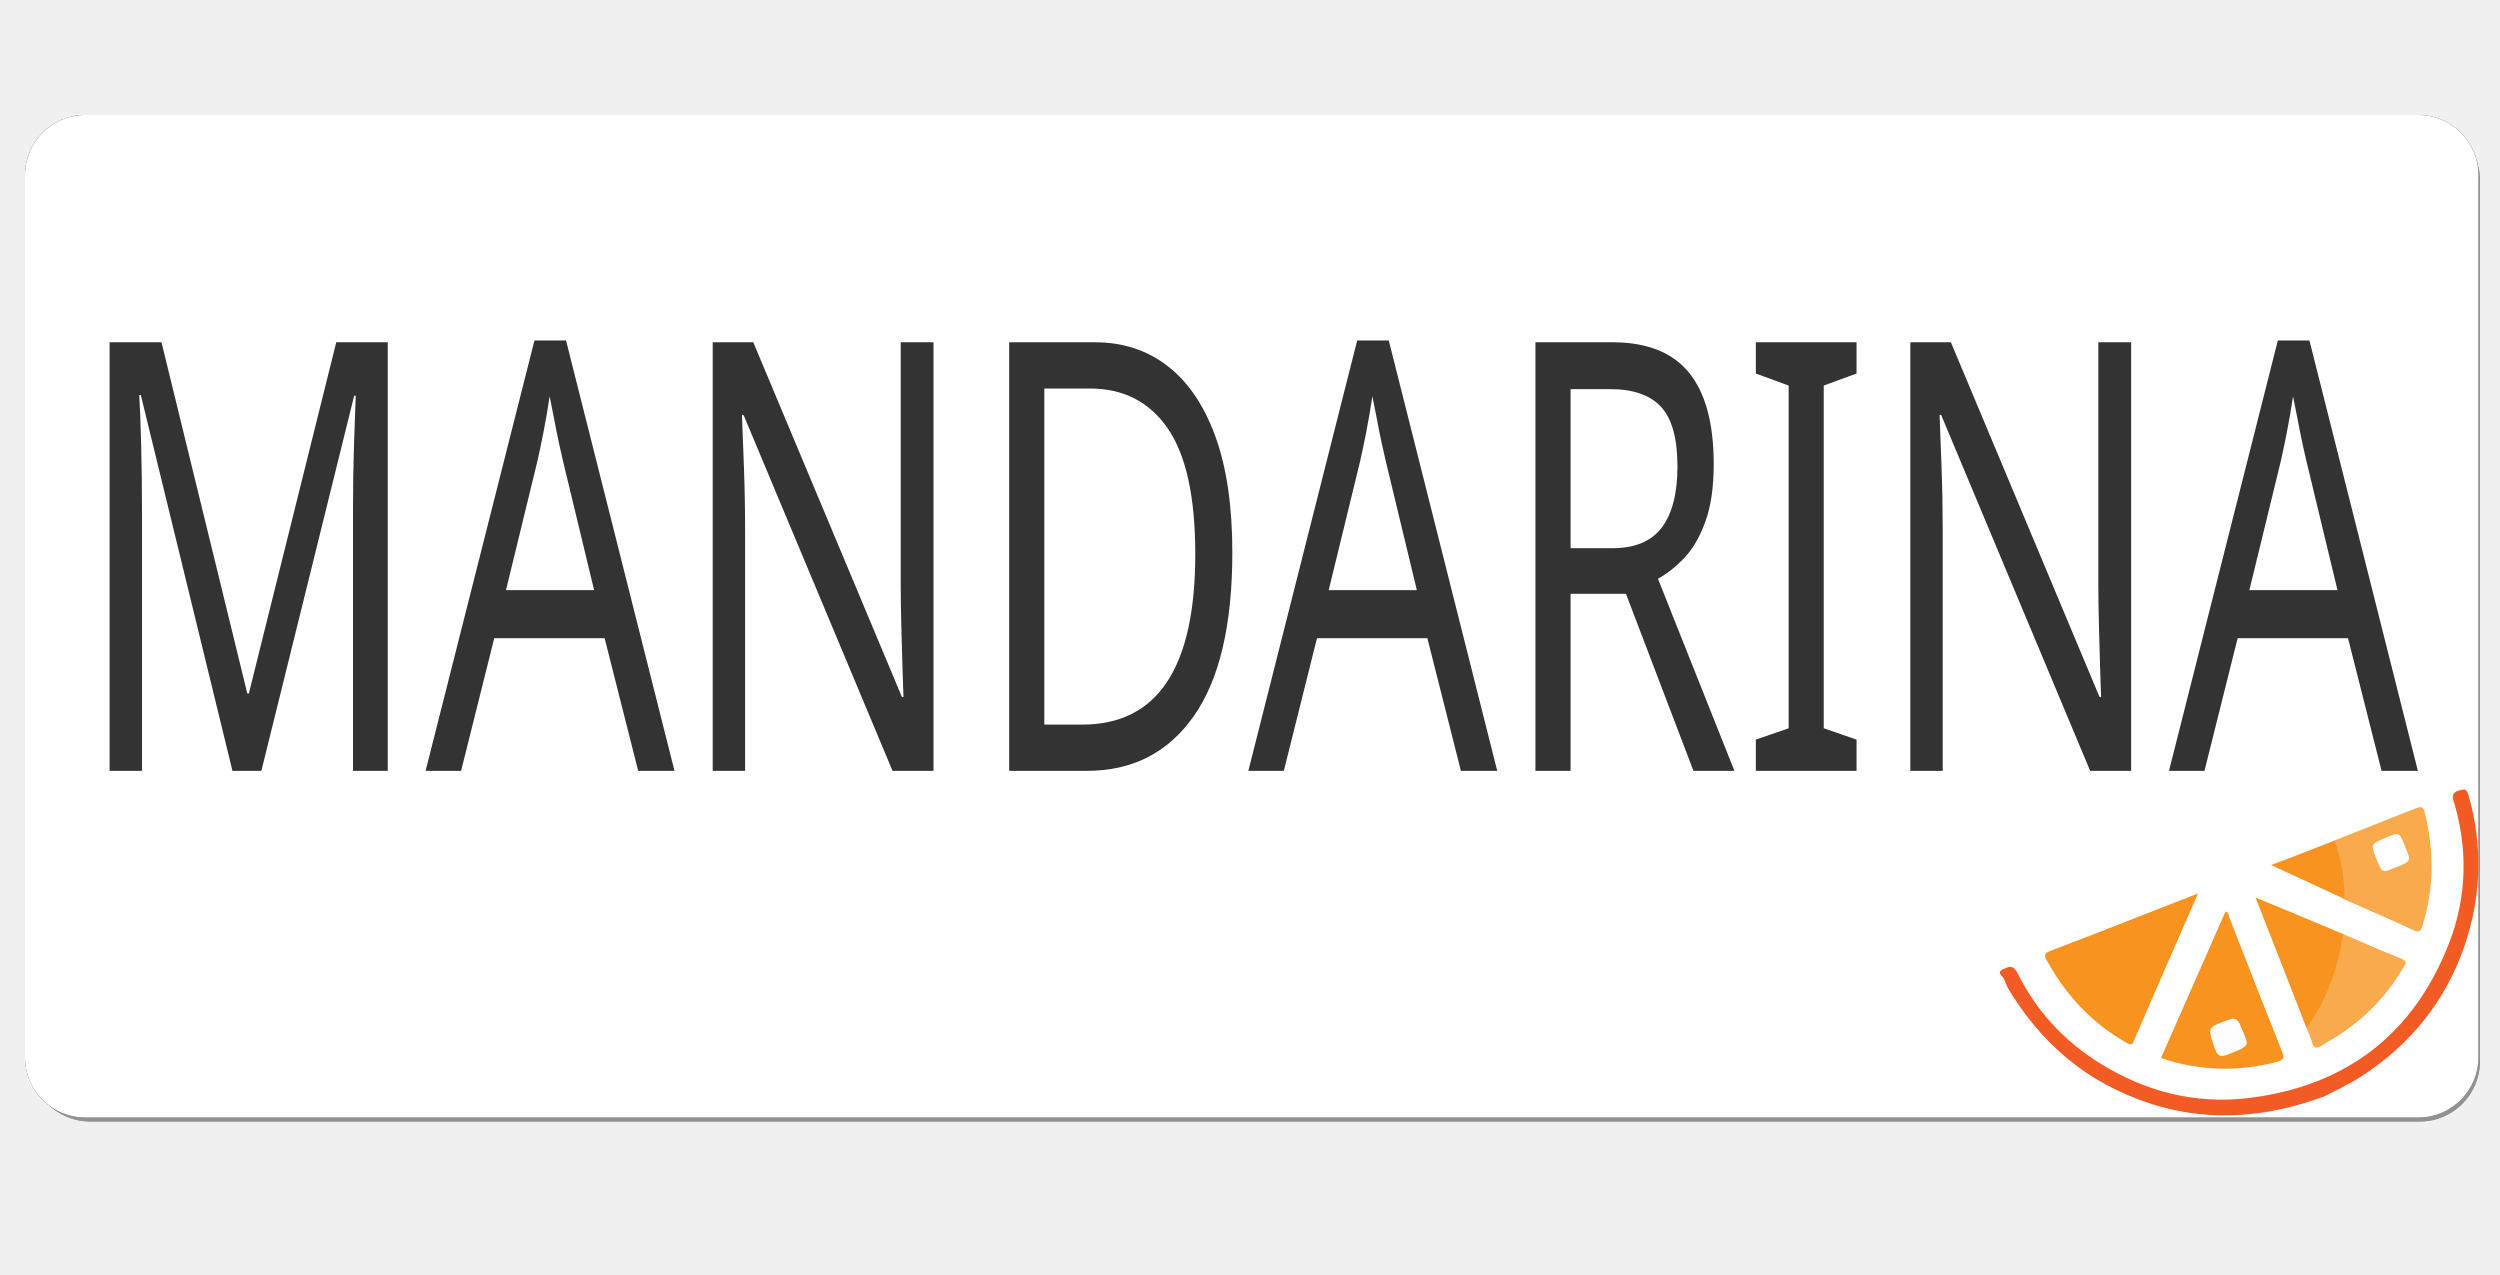
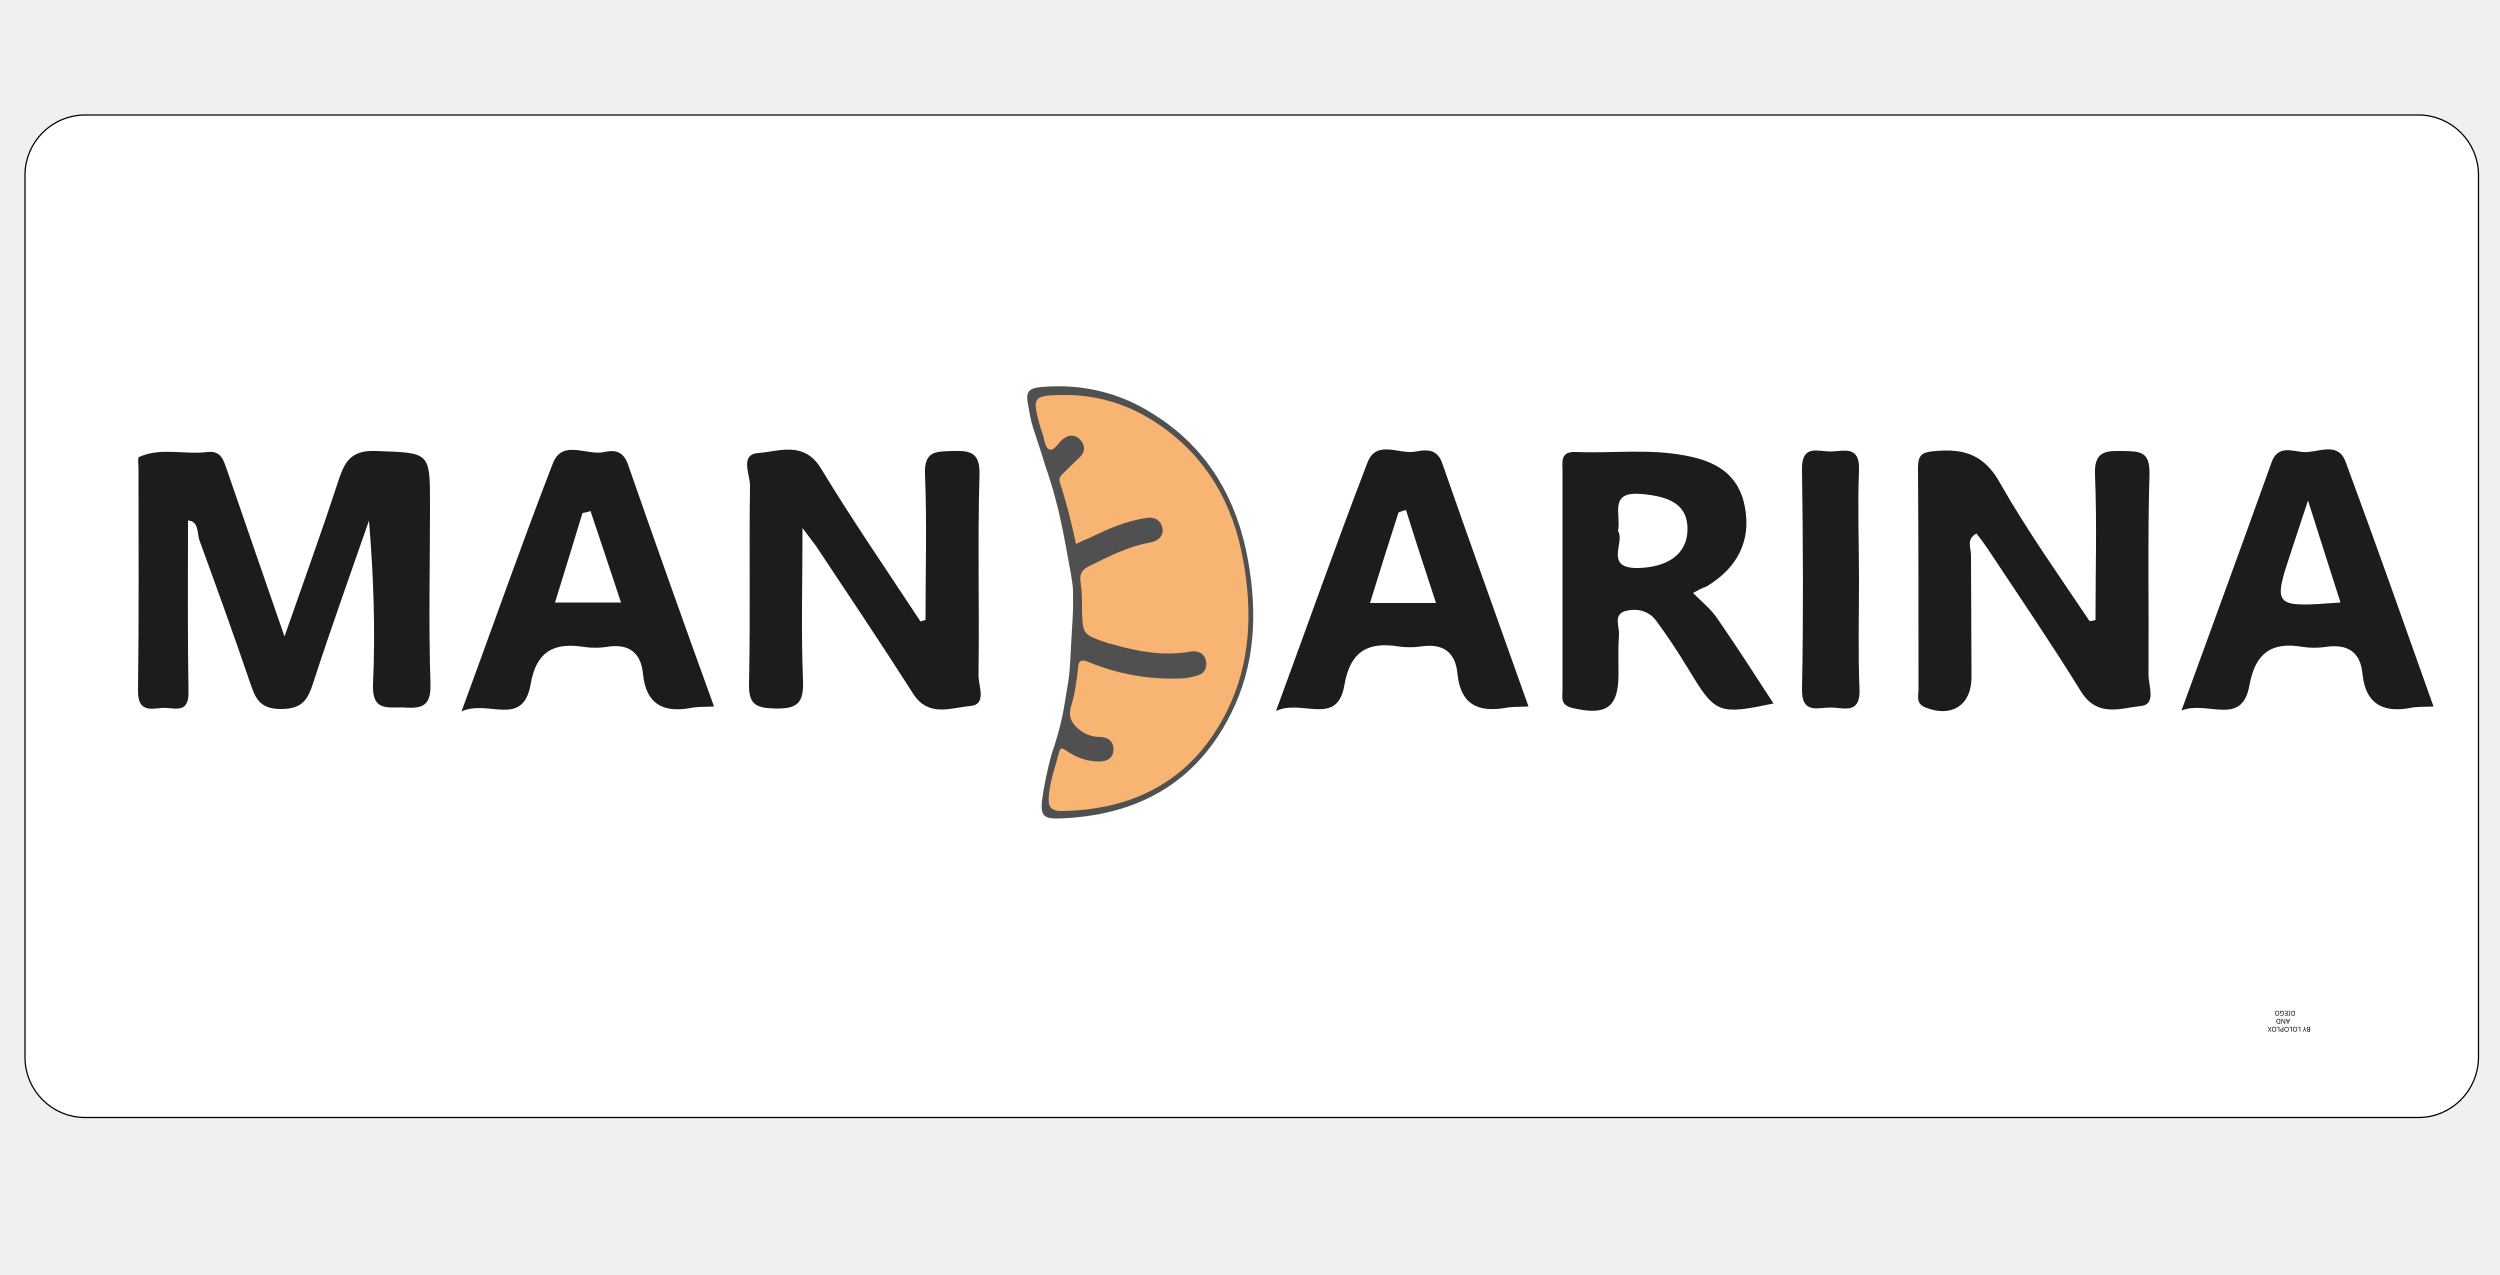
<svg xmlns="http://www.w3.org/2000/svg" version="1.1" id="Capa_1" x="0px" y="0px" viewBox="0 0 500 255" style="enable-background:new 0 0 500 255;" xml:space="preserve">
  <style type="text/css">
- 	.st0{opacity:0.5;}
- 	.st1{opacity:0.75;}
- 	.st2{fill:#333333;}
- 	.st3{fill:#FFFFFF;}
- 	.st4{fill:#F25B24;}
- 	.st5{fill:#F7931E;}
- 	.st6{fill:#F9AA4C;}
- 	.st7{fill:#FEFDFD;}
- 	.st8{fill:#FEFEFE;}
- 	.st9{font-family:'MicrosoftSansSerif';}
- 	.st10{font-size:120.052px;}
+ 	.st0{display:none;}
+ 	.st1{display:inline;fill:#333333;}
+ 	.st2{fill:#FFFFFF;stroke:#000000;stroke-width:0.25;stroke-miterlimit:10;}
+ 	.st3{fill:none;}
+ 	.st4{fill:#505050;}
+ 	.st5{fill:#F8B472;}
+ 	.st6{fill:#1C1C1C;}
+ 	.st7{display:none;fill:#1C1C1C;}
+ 	.st8{display:none;fill:#FFFFFF;}
+ 	.st9{fill:#FFFFFF;}
+ 	.st10{font-family:'MyriadPro-Regular';}
+ 	.st11{font-size:1.321px;}
</style>
+   <g class="st0">
+     <path class="st1" d="M484,224.3H18c-6.6,0-12-5.4-12-12V36.1c0-6.6,5.4-12,12-12h466c6.6,0,12,5.4,12,12v176.1   C496,218.9,490.6,224.3,484,224.3z" />
+   </g>
  <g>
-     <g class="st0">
-       <g class="st1">
-         <path d="M484,224.3H18c-6.6,0-12-5.4-12-12V36.1c0-6.6,5.4-12,12-12h466c6.6,0,12,5.4,12,12v176.1     C496,218.9,490.6,224.3,484,224.3z" />
-       </g>
-       <g>
-         <path class="st2" d="M484,224.3H18c-6.6,0-12-5.4-12-12V36.1c0-6.6,5.4-12,12-12h466c6.6,0,12,5.4,12,12v176.1     C496,218.9,490.6,224.3,484,224.3z" />
-       </g>
-     </g>
-     <g>
-       <g class="st1">
-         <path d="M483.7,223.5H17c-6.6,0-12-5.4-12-12V35c0-6.6,5.4-12,12-12h466.7c6.6,0,12,5.4,12,12v176.4     C495.7,218.1,490.3,223.5,483.7,223.5z" />
-       </g>
-       <g>
-         <path class="st3" d="M483.7,223.5H17c-6.6,0-12-5.4-12-12V35c0-6.6,5.4-12,12-12h466.7c6.6,0,12,5.4,12,12v176.4     C495.7,218.1,490.3,223.5,483.7,223.5z" />
-       </g>
-     </g>
-     <g>
-       <path class="st4" d="M464.8,219.3c-15,5.5-28.8,5-42.1-1.6c-8.9-4.4-15.7-11.2-20.9-19.7c-0.4-0.7-0.7-1.4-1-2.2    c-0.2-0.6-1.7-1.3-0.1-2c1.2-0.5,1.9-0.9,2.8,0.8c3.7,7.5,9.3,13.6,16.4,18c9.1,5.7,19.1,8.3,29.9,7c19.5-2.4,33.1-12.9,40.1-31.2    c3.4-8.9,3.7-18.3,1-27.6c-0.3-1-0.9-2.2,0.9-2.7c1.1-0.3,1.5-0.4,1.9,0.9c2.9,10.2,2.6,20.2-0.8,30.2c-3.8,11-10.7,19.6-20.5,26    C469.6,217,466.7,218.3,464.8,219.3z" />
-       <path class="st5" d="M439.6,178.7c-4.4,10-8.6,19.7-12.8,29.4c-0.3,0.8-0.6,1-1.4,0.5c-6.8-3.8-12-9.3-15.8-16.1    c-0.4-0.8-1.3-1.6,0.4-2.3C419.8,186.5,429.5,182.6,439.6,178.7z" />
-       <path class="st5" d="M432.2,211.6c4.3-9.8,8.6-19.5,12.9-29.3c0.6,0.1,0.6,0.7,0.7,1c3.5,9,7,18,10.6,27c0.5,1.3,0.4,1.7-1.1,2.1    C447.5,214.4,439.8,214.2,432.2,211.6z" />
-       <path class="st6" d="M466.9,168.1c5.5-2.2,10.9-4.3,16.4-6.5c0.9-0.3,1.3-0.3,1.6,0.7c1.9,7.6,2,15.2-0.4,22.8    c-0.4,1.2-0.6,1.5-1.9,0.9c-4.5-2.1-9.1-4.1-13.7-6.1c-0.4-0.5-0.5-1.1-0.5-1.7c-0.2-2.8-0.7-5.6-1.4-8.3    C466.8,169.3,466.6,168.7,466.9,168.1z" />
-       <path class="st5" d="M461.3,205.6c-3.4-8.7-6.8-17.5-10.2-26.1c5.8,2.4,11.6,4.8,17.5,7.3c0.5,0.6,0.3,1.2,0.2,1.9    c-0.9,5.6-2.9,10.8-5.9,15.5C462.5,204.8,462.2,205.5,461.3,205.6z" />
-       <path class="st6" d="M461.3,205.6c4.1-5.6,6.3-12,7.3-18.8c3.9,1.7,7.8,3.4,11.8,5c0.9,0.4,0.9,0.7,0.4,1.5    c-3.2,5.5-7.4,10-12.7,13.5c-1.2,0.8-2.5,1.5-3.7,2.3c-1,0.6-1.7,0.7-2-0.7C462.1,207.5,461.7,206.5,461.3,205.6z" />
-       <path class="st5" d="M466.9,168.1c1.4,3.8,2,7.7,2,11.7c-4.9-2.3-9.8-4.5-14.7-6.8C458.3,171.5,462.6,169.8,466.9,168.1z" />
-       <path class="st7" d="M444.5,204.4c2.9-1.1,2.9-1.1,4.3,2.4c1,2.4,0.9,2.4-2.7,3.9c-1.5,0.6-2.5,1-3.2-1.1    C441.6,205.6,441.5,205.6,444.5,204.4z" />
-       <path class="st8" d="M475.2,171.6c-1.1-2.8-1.1-2.8,2.3-4.2c2.4-1,2.4-1,3.8,2.6c0.9,2.3,0.9,2.3-2.7,3.7    C476.4,174.6,476.4,174.6,475.2,171.6z" />
-     </g>
-     <text transform="matrix(0.6499 0 0 1 14.354 154.1719)" class="st2 st9 st10">MANDARINA</text>
+     <path class="st2" d="M483.7,223.5H17c-6.6,0-12-5.4-12-12V35c0-6.6,5.4-12,12-12h466.7c6.6,0,12,5.4,12,12v176.4   C495.7,218.1,490.3,223.5,483.7,223.5z" />
  </g>
+   <path class="st3" d="M257.5,220.8c-93.7,0-187.4,0-281.2,0.1c-4.2,0-5-0.8-5-5c0.2-61.8,0.2-123.5,0-185.3c0-4,0.6-5.1,4.9-5.1  c187.6,0.1,375.3,0.1,562.9,0c3.8,0,4.7,0.8,4.7,4.7c-0.1,62-0.2,123.9,0,185.9c0,4.6-1.5,4.7-5.3,4.7  C444.9,220.8,351.2,220.8,257.5,220.8z" />
+   <g>
+     <path class="st4" d="M206.6,85.5c-0.5-1.5-0.7-3.1-1-4.6c-0.5-2.5,0.1-3.3,2.7-3.5c8.1-0.7,15.7,1.1,22.5,5.5   c10.8,6.8,16.6,16.9,18.8,29.1c1.9,10.6,1.5,21.1-3.5,30.9c-7,13.9-18.9,20.3-34.4,20.8c-3,0.1-3.6-0.7-3.3-3.6   c0.4-3,1.1-6.3,1.9-9.2c1.6-4.6,2.4-8.4,2.8-11.2c1-6,0.8-5,1.2-12.2c0.1-2.5,0.4-4.7,0.3-8.4c0-0.9,0.1-1.2-0.4-4.2   c-1.3-7.1-1.1-6.2-1.6-8.6c-0.5-2.4-1.2-5.9-2.6-10.3c-0.5-1.7-0.9-2.5-1.5-4.7" />
+     <path class="st5" d="M215.2,108.8c-0.9-4.2-1.9-8.3-3.2-12.2c-0.3-0.8,0-1.3,0.5-1.8c1.1-1.1,2.2-2.2,3.4-3.3   c1.2-1.2,1.2-2.4,0.1-3.6c-1.1-1.1-2.3-1-3.5,0c-0.9,0.7-1.6,2.3-2.6,2c-1-0.4-1-2.1-1.4-3.2c-0.5-1.4-0.9-2.9-1.2-4.3   c-0.5-2.4,0.1-3.1,2.5-3.3c7.7-0.6,14.8,1.1,21.2,5.3c10.2,6.6,15.7,16.3,17.7,28c1.8,10.2,1.4,20.3-3.3,29.8   c-6.6,13.3-17.8,19.6-32.5,20c-2.8,0.1-3.4-0.7-3.1-3.4c0.3-2.9,1.3-5.6,2-8.3c0.3-1.2,0.8-0.8,1.4-0.4c2,1.4,4.2,2.2,6.7,2.2   c1.7,0,2.8-0.8,2.8-2.5c0-1.6-1.2-2.4-2.7-2.4c-1.7,0-3.1-0.6-4.3-1.6c-1.4-1.2-2.1-2.5-1.5-4.5c0.8-2.5,1.1-5.1,1.4-7.6   c0.1-1.4,0.4-2,2.1-1.3c5.8,2.4,11.9,3.5,18.2,3.3c1.1,0,2.2-0.2,3.2-0.5c1.6-0.3,2.4-1.4,2.1-3c-0.3-1.5-1.5-2.1-3-1.9   c-5.5,1-10.7,0-15.9-1.5c-0.3-0.1-0.5-0.1-0.8-0.2c-5-1.7-5-1.7-5.1-6.9c0-1.8,0-3.6-0.3-5.3c-0.2-1.5,0.2-2.4,1.6-3.1   c4-2,7.9-4,12.3-4.8c1.8-0.3,2.8-1.5,2.5-2.9c-0.4-1.7-1.7-2.3-3.3-2c-4,0.6-7.7,2.2-11.3,4C217,107.9,216.2,108.3,215.2,108.8z" />
+   </g>
+   <g id="Capa_2">
+     <path class="st6" d="M56.9,127.3c3.8-10.9,7.5-21.1,10.9-31.5c1.3-4,2.9-5.8,7.5-5.6C86,90.6,86,90.3,86,101c0,12-0.3,24,0.1,35.9   c0.1,4.6-2,4.8-5.4,4.6c-3.2-0.1-6.3,0.8-6.1-4.6c0.5-10.9,0.1-21.8-0.8-32.8c-3.7,10.7-7.6,21.5-11.1,32.3   c-1.1,3.4-2.1,5.4-6.5,5.4c-4.6,0-5.2-2.5-6.3-5.6c-3.2-9.4-6.6-18.8-10-28.1c-0.5-1.4-0.1-3.9-2.3-4c0,11.5-0.1,22.9,0.1,34.3   c0.1,4.8-3.3,2.9-5.5,3.2c-2.5,0.3-4.6,0.5-4.6-3.4c0.2-14.8,0.1-29.6,0.1-44.5c0-0.8-0.2-2.2,0.1-2.3c4.4-2,9.2-0.4,13.7-1   c2.8-0.3,3.2,1.7,3.9,3.6C49.1,104.8,52.9,115.7,56.9,127.3z" />
+     <path class="st6" d="M185.1,124c0-9.7,0.3-19.4-0.1-29.1c-0.2-4.7,2.1-4.6,5.5-4.7c3.5-0.1,5.5,0.2,5.4,4.7   c-0.4,13.4,0,26.8-0.2,40.2c0,2.1,1.7,5.8-1.6,6.1c-3.8,0.3-8.4,2.4-11.5-2.5c-6.3-9.9-12.9-19.7-19.4-29.5   c-0.6-0.8-1.2-1.6-2.7-3.6c0,11-0.3,20.8,0.1,30.5c0.2,4.7-1.3,5.7-5.7,5.6c-3.8-0.1-5.2-0.9-5.1-5c0.3-13.2,0-26.4,0.2-39.6   c0-2.2-2.1-6.3,1.7-6.5c4.1-0.3,9.1-2.5,12.5,3.1c6.3,10.4,13.2,20.4,19.9,30.6C184.3,124.2,184.7,124.1,185.1,124z" />
+     <path class="st6" d="M419.1,124c0-9.7,0.3-19.4-0.1-29c-0.2-4.5,1.8-4.9,5.4-4.8c3.3,0.1,5.6-0.2,5.5,4.6   c-0.4,13.4-0.1,26.8-0.2,40.2c0,2.1,1.6,5.9-1.5,6.2c-4,0.4-8.7,2.4-12-2.9c-6-9.7-12.4-19.1-18.7-28.6c-0.7-1-1.4-2-2.2-3   c-2.1,1.1-1.1,2.9-1.1,4.3c0,8.1,0.1,16.2,0.1,24.4c0,5.6-3.9,8.2-9.2,6.1c-2-0.8-1.4-2.3-1.4-3.5c0-14.8,0-29.6-0.1-44.5   c0-2.8,1.1-3.1,3.6-3.3c5.7-0.5,9.7,0.8,12.8,6.4c5.4,9.5,11.8,18.5,17.9,27.6C418.4,124.2,418.8,124.1,419.1,124z" />
+     <path class="st7" d="M207.7,115.7c0-7.3,0-14.6,0-21.9c0-1.9-0.1-3.6,2.7-3.5c7.7,0.4,15.5-0.7,23.2,0.9   c12.9,2.6,18.7,9.4,19.4,22.7c0.6,12.4-6,22.6-16.9,26.1c-8.6,2.7-17.4,1.3-26.1,1.6c-3.2,0.1-2.1-2.4-2.2-3.9   C207.7,130.3,207.7,123,207.7,115.7z" />
+     <path class="st6" d="M338.6,118.6c1.8,1.8,3.7,3.3,5,5.3c3.8,5.5,7.4,11.1,11.1,16.8c-11.1,2.3-11.6,2.1-17.1-7   c-2-3.3-4.1-6.5-6.4-9.6c-1.5-2-3.9-2.5-6.1-1.9c-2.5,0.7-1.2,3.1-1.3,4.7c-0.2,2.6-0.1,5.3-0.1,7.9c0,6.7-2.4,8.4-9.2,6.8   c-2.5-0.6-2-2.1-2-3.6c0-14.6,0-29.2,0-43.8c0-1.7-0.5-3.9,2.5-3.8c7.3,0.3,14.7-0.7,22,0.7c6.1,1.1,10.8,3.7,12,10.4   c1.2,6.6-1.4,12-7.7,15.8C340.4,117.6,339.5,118.1,338.6,118.6z" />
+     <path class="st6" d="M92.3,142.3c6.4-17.4,12.1-33.7,18.3-49.7c1.9-4.8,6.8-1.4,10.3-2.2c2.1-0.5,3.8-0.1,4.7,2.5   c5.6,16.1,11.3,32.1,17.2,48.4c-1.9,0.1-3.3,0-4.7,0.3c-5.5,1-8.9-0.8-9.5-6.8c-0.4-4.4-3-6.2-7.4-5.4c-1.4,0.2-2.9,0.2-4.3,0   c-6.2-1-9.7,0.9-10.8,7.6C104.5,145.6,97.5,139.8,92.3,142.3z" />
+     <path class="st6" d="M305.7,141.3c-1.9,0.1-3.3,0-4.7,0.3c-5.5,0.9-8.9-0.8-9.5-6.8c-0.4-4.4-2.9-6.2-7.4-5.5   c-1.4,0.2-2.9,0.2-4.3,0c-6.2-1-9.7,0.9-10.9,7.6c-1.4,8.6-8.5,2.8-13.7,5.3c6.4-17.4,12.1-33.6,18.3-49.7c1.8-4.7,6.4-1.5,9.7-2.2   c2.1-0.4,4.3-0.6,5.3,2.5C294.1,108.9,299.9,124.9,305.7,141.3z" />
+     <path class="st6" d="M486.7,141.3c-2,0.1-3.4,0-4.7,0.3c-5.5,1-8.9-0.9-9.5-6.8c-0.4-4.5-3.1-6.1-7.5-5.4c-1.4,0.2-2.9,0.2-4.3,0   c-6.2-1.1-9.6,1-10.8,7.6c-1.5,8.5-8.4,3-13.6,5.1c6.3-17.3,12.2-33.4,18-49.6c1.2-3.5,4.1-2.3,6.2-2.1c2.9,0.3,7-2.3,8.6,1.9   C475.1,108.5,480.8,124.7,486.7,141.3z" />
+     <path class="st6" d="M371.8,116c0,7.3-0.2,14.6,0.1,21.9c0.2,5.1-3.3,3.6-5.8,3.6c-2.5,0-5.8,1.4-5.7-3.7c0.3-14.6,0.2-29.3,0-43.9   c-0.1-5.1,3.2-3.6,5.7-3.6c2.5,0,5.9-1.4,5.7,3.7C371.5,101.3,371.8,108.7,371.8,116z" />
+     <path class="st8" d="M218.9,116.5c0-3.7,0.4-7.4-0.1-11c-0.7-5.2,1.7-6,6.2-5.8c11.3,0.4,17.2,6.8,16,18.1   c-1.3,12.3-10.1,14.8-19.5,14.6c-2.8-0.1-2.6-1.9-2.6-3.8C218.9,124.7,218.9,120.6,218.9,116.5z" />
+     <path class="st9" d="M323.6,106.2c0.7-3.3-2-8,4.7-7.4c6.2,0.5,9.3,2.5,9.2,7.2c-0.1,4.8-3.9,7.4-9.7,7.6   C320.6,113.8,325.1,108.4,323.6,106.2z" />
+     <path class="st9" d="M118.1,102.2c2,6,4,11.9,6.1,18.3c-4.5,0-8.5,0-13.2,0c1.9-6.1,3.7-12,5.5-17.9   C117.1,102.5,117.6,102.4,118.1,102.2z" />
+     <path class="st9" d="M287.2,120.6c-4.6,0-8.7,0-13.2,0c1.9-6.2,3.8-12.2,5.7-18.1c0.5-0.2,1-0.4,1.5-0.5   C283.1,108.1,285.1,114.2,287.2,120.6z" />
+     <path class="st9" d="M468.1,120.5c-13.6,1-13.6,1-9.7-10.7c0.9-2.7,1.8-5.4,3.2-9.7C464,107.6,465.9,113.7,468.1,120.5z" />
+   </g>
+   <text transform="matrix(-1 0 0 -1 462.1367 205.376)">
+     <tspan x="0" y="0" class="st10 st11">BY LOLOPLOX  </tspan>
+     <tspan x="0" y="1.6" class="st10 st11">            AND </tspan>
+     <tspan x="0" y="3.2" class="st10 st11">         DIEGO</tspan>
+   </text>
</svg>
